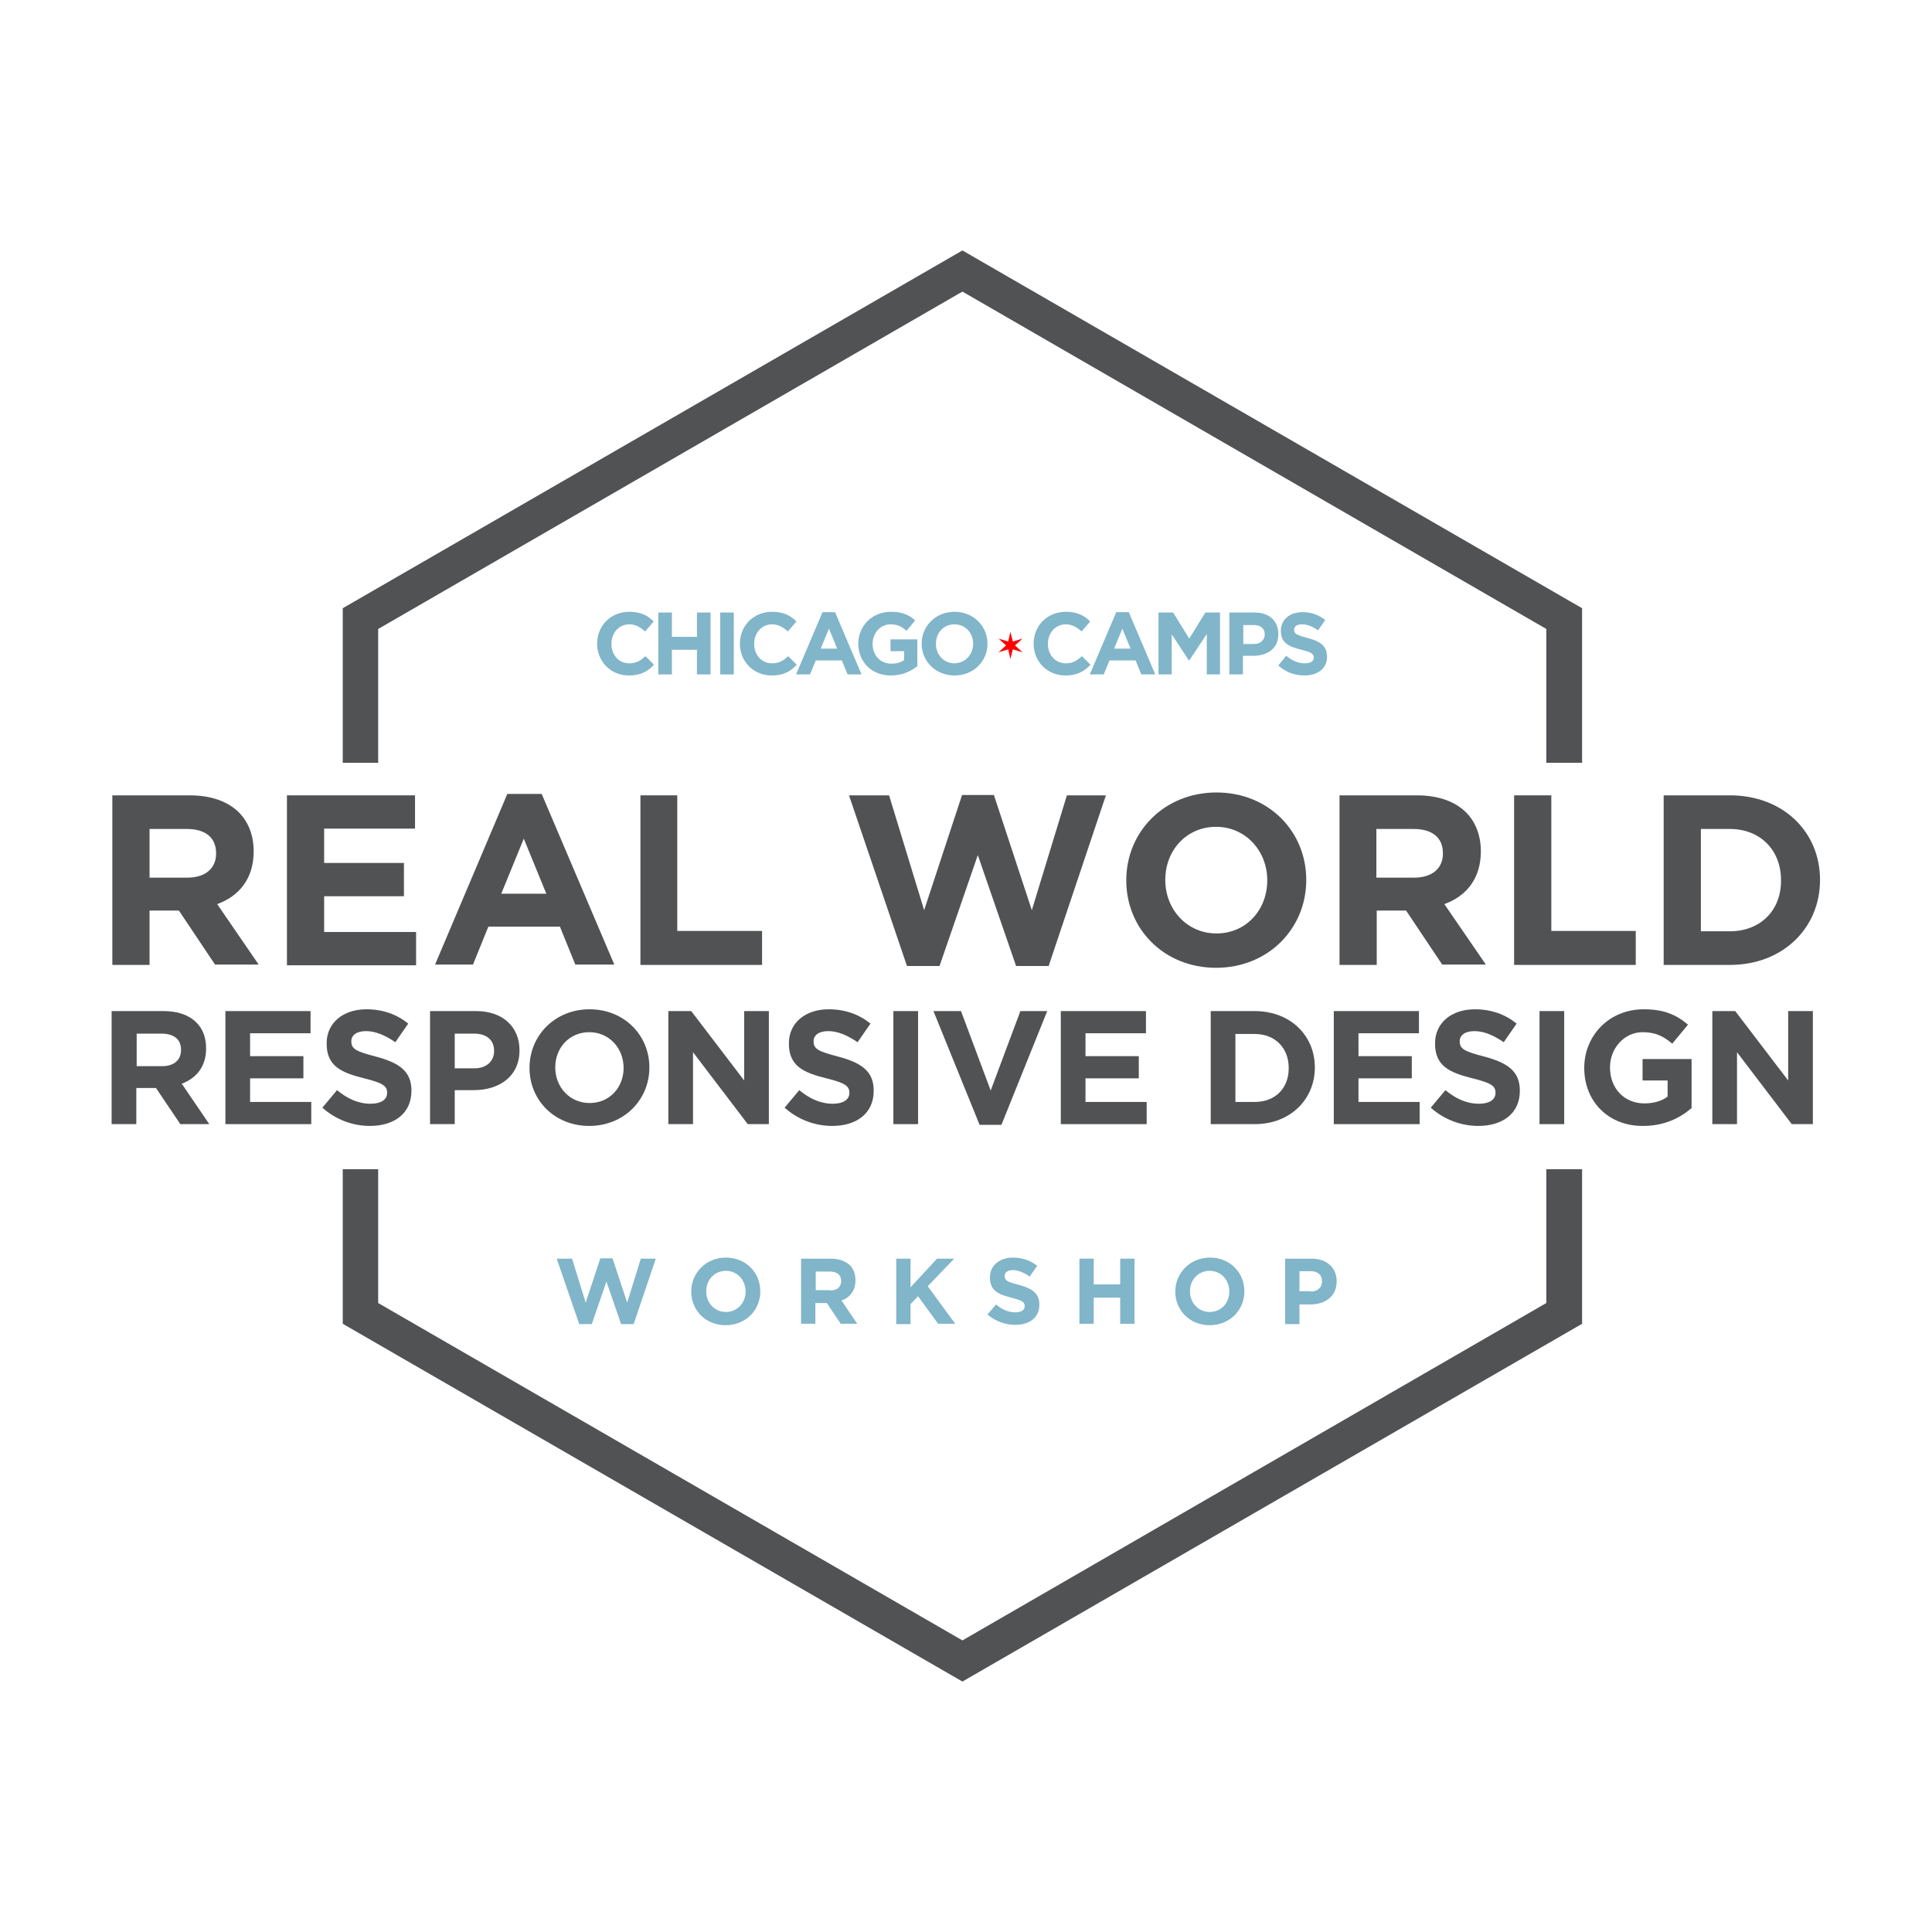
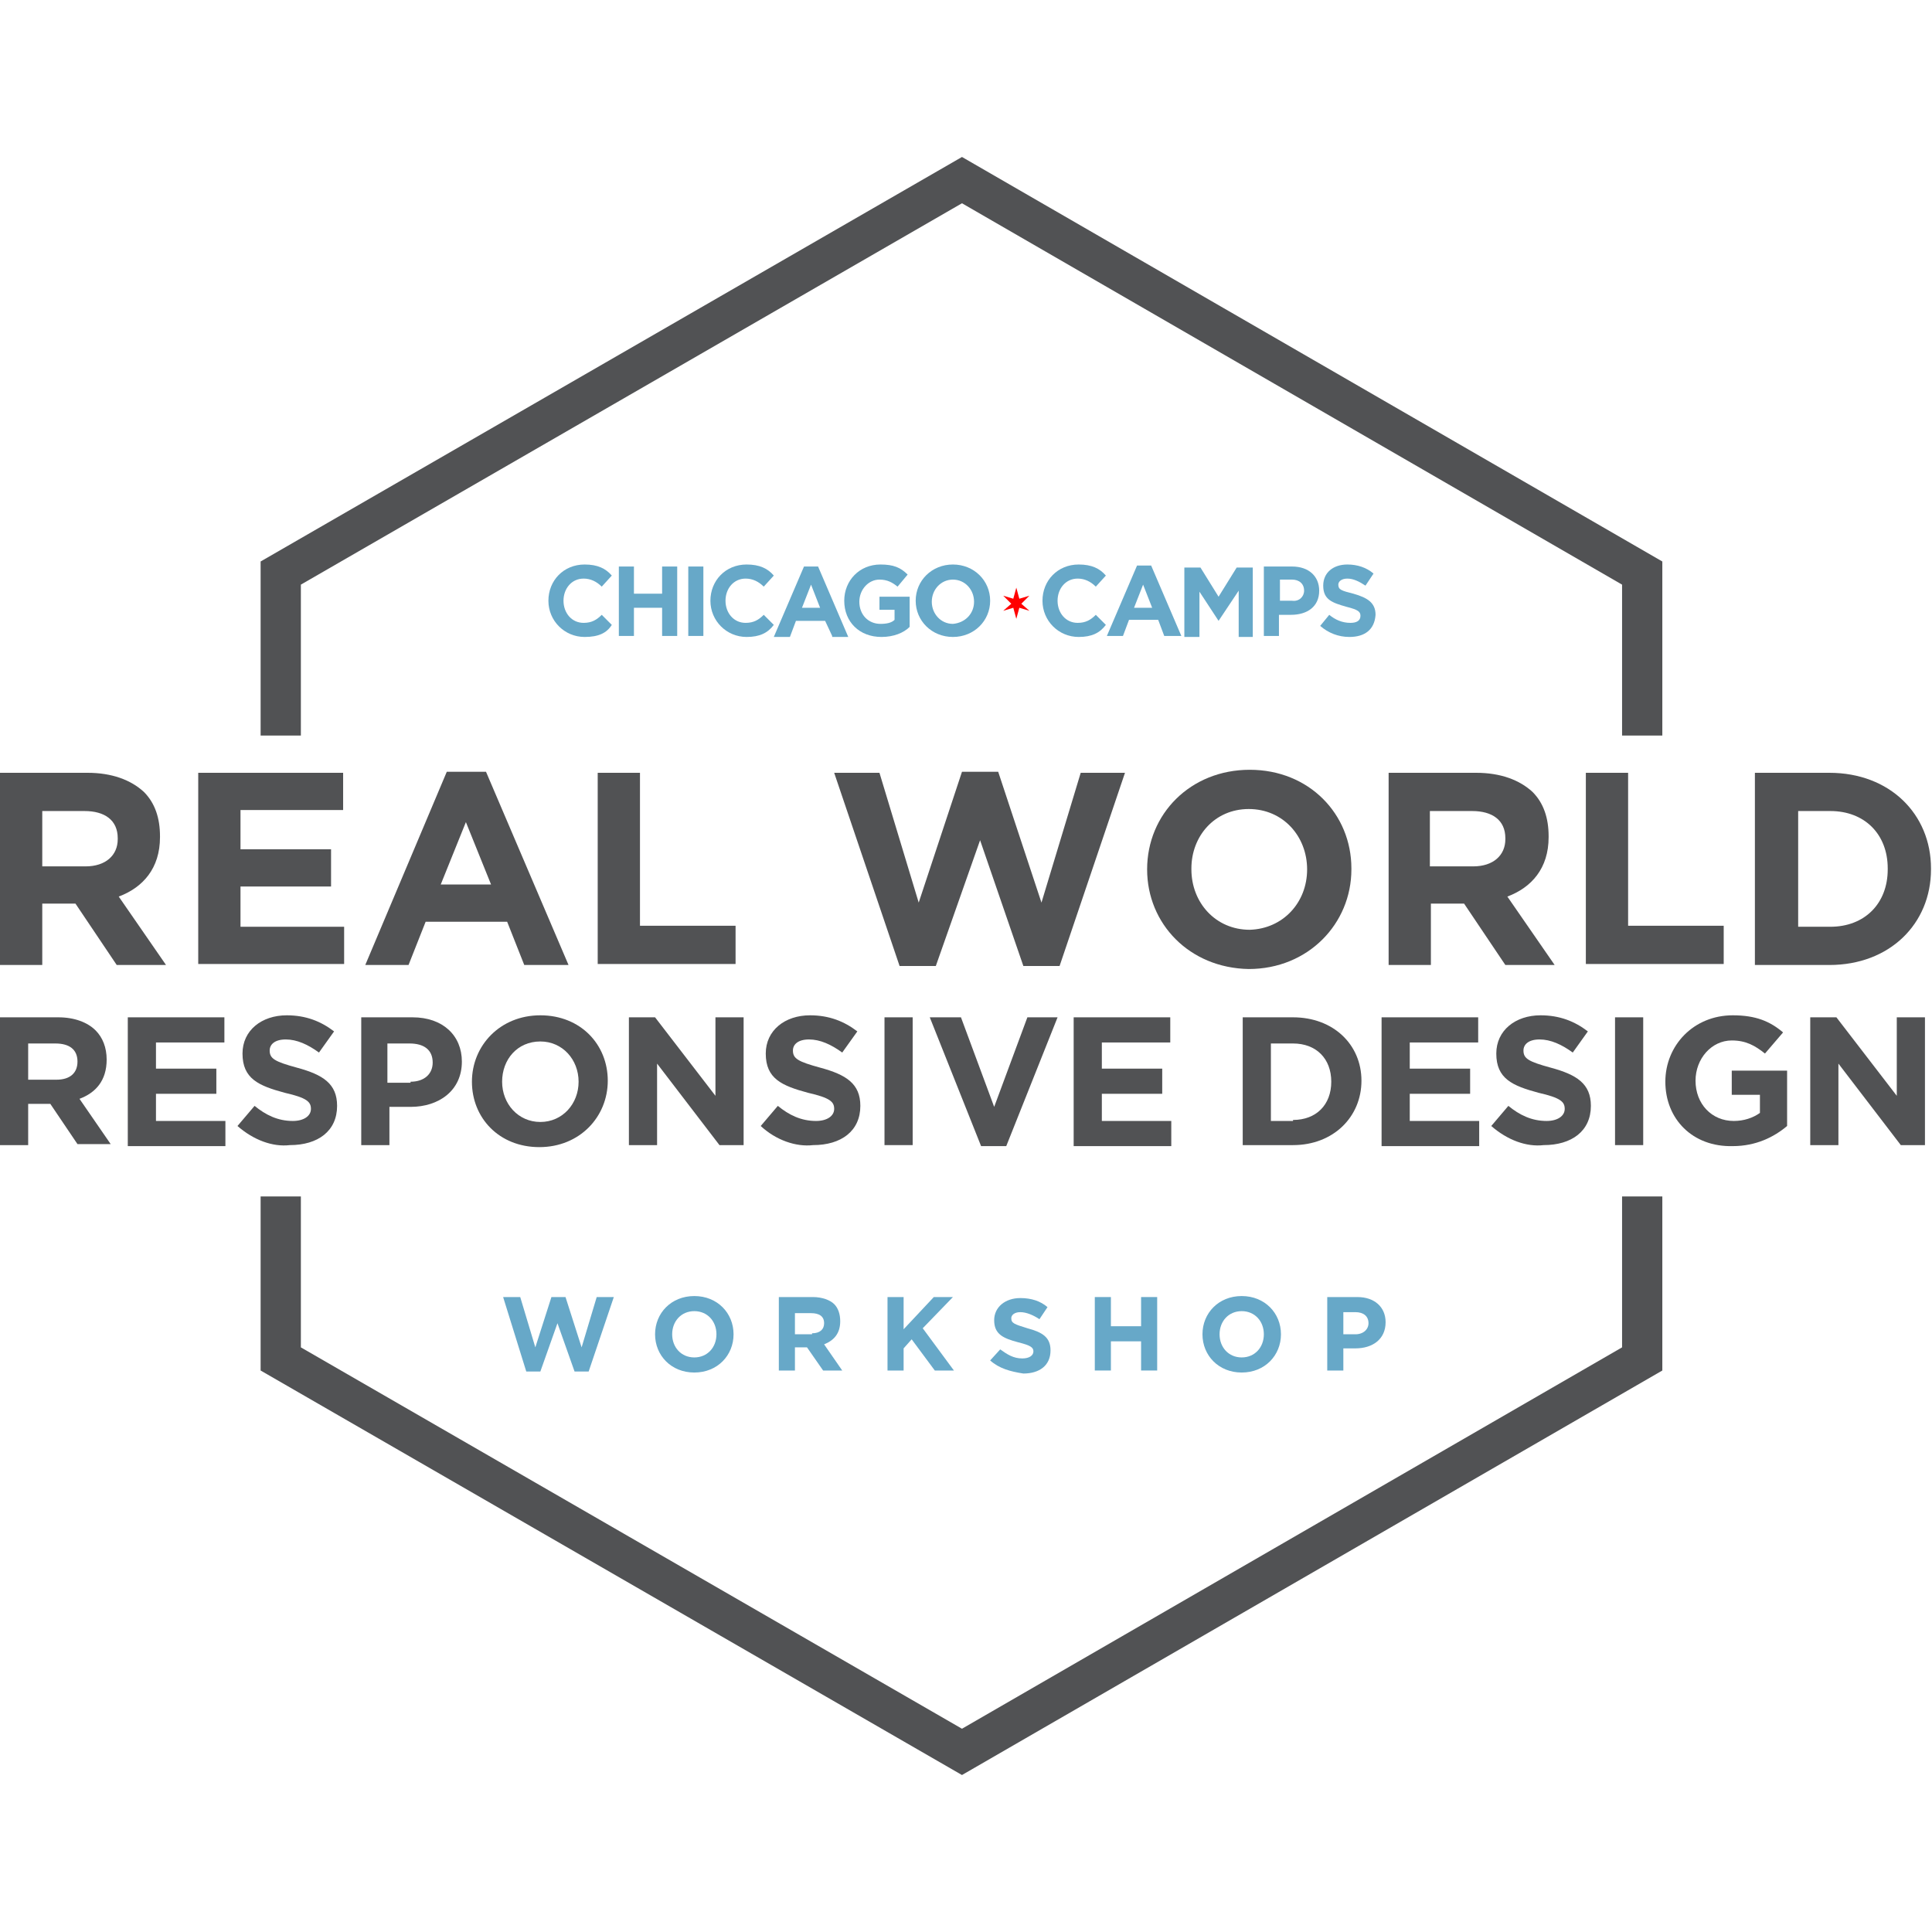
- <svg xmlns="http://www.w3.org/2000/svg" version="1.1" id="Layer_1" x="0px" y="0px" viewBox="0 0 540 540" enable-background="new 0 0 540 540" xml:space="preserve">
+ <svg xmlns="http://www.w3.org/2000/svg" version="1.1" id="Layer_1" x="0px" y="0px" viewBox="0 0 192 192" enable-background="new 0 0 192 192" xml:space="preserve">
+   <path fill="#67A8C8" d="M50,128.9h1.7l1.5,5l1.6-5h1.4l1.6,5l1.5-5h1.7l-2.5,7.4h-1.4l-1.7-4.8l-1.7,4.8h-1.4L50,128.9z" />
+   <path fill="#67A8C8" d="M65.1,132.6L65.1,132.6c0-2.1,1.6-3.8,3.9-3.8s3.9,1.7,3.9,3.8v0c0,2.1-1.6,3.8-3.9,3.8  S65.1,134.7,65.1,132.6z M71.2,132.6L71.2,132.6c0-1.3-0.9-2.3-2.2-2.3s-2.2,1-2.2,2.3v0c0,1.3,0.9,2.3,2.2,2.3  C70.3,134.9,71.2,133.9,71.2,132.6z" />
+   <path fill="#67A8C8" d="M77.5,128.9h3.3c0.9,0,1.7,0.3,2.1,0.7c0.4,0.4,0.6,1,0.6,1.7v0c0,1.2-0.6,1.9-1.6,2.3l1.8,2.6h-1.9  l-1.6-2.3h0h-1.2v2.3h-1.6V128.9z M80.7,132.5c0.8,0,1.2-0.4,1.2-1v0c0-0.7-0.5-1-1.3-1h-1.6v2.1H80.7z" />
+   <path fill="#67A8C8" d="M88.2,128.9h1.6v3.2l3-3.2h1.9l-3,3.1l3.1,4.2h-1.9l-2.3-3.1l-0.8,0.9v2.2h-1.6V128.9z" />
+   <path fill="#67A8C8" d="M98.4,135.2l1-1.1c0.7,0.5,1.3,0.9,2.2,0.9c0.7,0,1.1-0.3,1.1-0.7v0c0-0.4-0.3-0.6-1.5-0.9  c-1.5-0.4-2.4-0.8-2.4-2.2v0c0-1.3,1.1-2.2,2.6-2.2c1.1,0,2,0.3,2.7,0.9l-0.8,1.2c-0.6-0.4-1.3-0.7-1.9-0.7s-0.9,0.3-0.9,0.6v0  c0,0.5,0.3,0.6,1.6,1c1.5,0.4,2.3,0.9,2.3,2.2v0c0,1.5-1.1,2.3-2.7,2.3C100.4,136.3,99.3,136,98.4,135.2z" />
+   <path fill="#67A8C8" d="M108.8,128.9h1.6v2.9h3v-2.9h1.6v7.3h-1.6v-2.9h-3v2.9h-1.6V128.9z" />
+   <path fill="#67A8C8" d="M119.5,132.6L119.5,132.6c0-2.1,1.6-3.8,3.9-3.8s3.9,1.7,3.9,3.8v0c0,2.1-1.6,3.8-3.9,3.8  S119.5,134.7,119.5,132.6z M125.6,132.6L125.6,132.6c0-1.3-0.9-2.3-2.2-2.3c-1.3,0-2.2,1-2.2,2.3v0c0,1.3,0.9,2.3,2.2,2.3  C124.7,134.9,125.6,133.9,125.6,132.6z" />
+   <path fill="#67A8C8" d="M131.9,128.9h3c1.7,0,2.8,1,2.8,2.5v0c0,1.7-1.3,2.6-3,2.6h-1.2v2.2h-1.6V128.9z M134.7,132.6  c0.8,0,1.3-0.5,1.3-1.1v0c0-0.7-0.5-1.1-1.3-1.1h-1.2v2.2H134.7z" />
+   <path fill="#515254" d="M0,76.8h8.7c2.4,0,4.3,0.7,5.6,1.9c1.1,1.1,1.6,2.6,1.6,4.4v0.1c0,3.1-1.7,5-4.1,5.9l4.7,6.8h-4.9l-4.1-6.1  H7.5H4.2v6.1H0V76.8z M8.5,86.1c2,0,3.2-1.1,3.2-2.7v-0.1c0-1.8-1.3-2.7-3.3-2.7H4.2v5.5H8.5z" />
+   <path fill="#515254" d="M19.7,76.8h14.4v3.7H23.9v3.9h9v3.7h-9v4h10.3v3.7H19.7V76.8z" />
+   <path fill="#515254" d="M44.4,76.7h3.9l8.2,19.2h-4.4l-1.7-4.3h-8.1l-1.7,4.3h-4.3L44.4,76.7z M48.8,87.9l-2.5-6.2l-2.5,6.2H48.8z" />
+   <path fill="#515254" d="M59.4,76.8h4.2v15.2h9.5v3.8H59.4V76.8z" />
+   <path fill="#515254" d="M82.9,76.8h4.5l3.9,12.9l4.3-13h3.6l4.3,13l3.9-12.9h4.4L105.3,96h-3.6l-4.3-12.5L93,96h-3.6L82.9,76.8z" />
+   <path fill="#515254" d="M114,86.4L114,86.4c0-5.5,4.3-9.9,10.2-9.9c5.9,0,10.1,4.4,10.1,9.8v0.1c0,5.4-4.3,9.9-10.2,9.9  C118.2,96.2,114,91.8,114,86.4z M129.9,86.4L129.9,86.4c0-3.3-2.4-6-5.8-6s-5.7,2.7-5.7,5.9v0.1c0,3.3,2.4,6,5.8,6  C127.5,92.3,129.9,89.7,129.9,86.4z" />
+   <path fill="#515254" d="M138,76.8h8.7c2.4,0,4.3,0.7,5.6,1.9c1.1,1.1,1.6,2.6,1.6,4.4v0.1c0,3.1-1.7,5-4.1,5.9l4.7,6.8h-4.9  l-4.1-6.1h-0.1h-3.2v6.1H138V76.8z M146.4,86.1c2,0,3.2-1.1,3.2-2.7v-0.1c0-1.8-1.3-2.7-3.3-2.7h-4.2v5.5H146.4z" />
+   <path fill="#515254" d="M157.6,76.8h4.2v15.2h9.5v3.8h-13.7V76.8z" />
+   <path fill="#515254" d="M174.4,76.8h7.4c6,0,10.1,4.1,10.1,9.5v0.1c0,5.4-4.1,9.5-10.1,9.5h-7.4V76.8z M181.9,92.1  c3.4,0,5.7-2.3,5.7-5.7v-0.1c0-3.4-2.3-5.7-5.7-5.7h-3.2v11.5H181.9z" />
+   <path fill="#515254" d="M0,101.1h5.8c1.6,0,2.9,0.5,3.7,1.3c0.7,0.7,1.1,1.7,1.1,2.9v0c0,2.1-1.1,3.3-2.7,3.9l3.1,4.5H7.7L5,109.7h0  H2.8v4.1H0V101.1z M5.6,107.3c1.4,0,2.1-0.7,2.1-1.8v0c0-1.2-0.8-1.8-2.2-1.8H2.8v3.6H5.6z" />
+   <path fill="#515254" d="M12.7,101.1h9.6v2.5h-6.8v2.6h6v2.5h-6v2.7h6.9v2.5h-9.7V101.1z" />
+   <path fill="#515254" d="M23.6,111.9l1.7-2c1.1,0.9,2.3,1.5,3.8,1.5c1.1,0,1.8-0.5,1.8-1.2v0c0-0.7-0.4-1.1-2.6-1.6  c-2.6-0.7-4.2-1.4-4.2-3.9v0c0-2.3,1.9-3.8,4.4-3.8c1.9,0,3.4,0.6,4.7,1.6l-1.5,2.1c-1.1-0.8-2.2-1.3-3.3-1.3s-1.6,0.5-1.6,1.1v0  c0,0.8,0.5,1.1,2.7,1.7c2.6,0.7,4,1.6,4,3.8v0c0,2.5-1.9,3.9-4.7,3.9C27.1,114,25.2,113.3,23.6,111.9z" />
+   <path fill="#515254" d="M35.8,101.1h5.2c3,0,4.9,1.8,4.9,4.4v0c0,2.9-2.3,4.5-5.1,4.5h-2.1v3.8h-2.8V101.1z M40.8,107.5  c1.4,0,2.2-0.8,2.2-1.9v0c0-1.3-0.9-1.9-2.3-1.9h-2.2v3.9H40.8z" />
+   <path fill="#515254" d="M46.9,107.5L46.9,107.5c0-3.6,2.8-6.6,6.8-6.6s6.7,2.9,6.7,6.5v0c0,3.6-2.8,6.6-6.8,6.6  S46.9,111.1,46.9,107.5z M57.5,107.5L57.5,107.5c0-2.2-1.6-4-3.8-4c-2.3,0-3.8,1.8-3.8,4v0c0,2.2,1.6,4,3.8,4S57.5,109.7,57.5,107.5  z" />
+   <path fill="#515254" d="M62.5,101.1h2.6l6,7.8v-7.8h2.8v12.7h-2.4l-6.2-8.1v8.1h-2.8V101.1z" />
+   <path fill="#515254" d="M75.6,111.9l1.7-2c1.1,0.9,2.3,1.5,3.8,1.5c1.1,0,1.8-0.5,1.8-1.2v0c0-0.7-0.4-1.1-2.6-1.6  c-2.6-0.7-4.2-1.4-4.2-3.9v0c0-2.3,1.9-3.8,4.4-3.8c1.9,0,3.4,0.6,4.7,1.6l-1.5,2.1c-1.1-0.8-2.2-1.3-3.3-1.3  c-1.1,0-1.6,0.5-1.6,1.1v0c0,0.8,0.5,1.1,2.7,1.7c2.6,0.7,4,1.6,4,3.8v0c0,2.5-1.9,3.9-4.7,3.9C79.1,114,77.1,113.3,75.6,111.9z" />
+   <path fill="#515254" d="M87.9,101.1h2.8v12.7h-2.8V101.1z" />
+   <path fill="#515254" d="M92.4,101.1h3.1l3.3,8.9l3.3-8.9h3l-5.1,12.8h-2.5L92.4,101.1z" />
+   <path fill="#515254" d="M106.7,101.1h9.6v2.5h-6.8v2.6h6v2.5h-6v2.7h6.9v2.5h-9.7V101.1z" />
+   <path fill="#515254" d="M123.5,101.1h5c4,0,6.8,2.7,6.8,6.3v0c0,3.6-2.8,6.4-6.8,6.4h-5V101.1z M128.5,111.3c2.3,0,3.8-1.5,3.8-3.8  v0c0-2.3-1.5-3.8-3.8-3.8h-2.2v7.7H128.5z" />
+   <path fill="#515254" d="M137.3,101.1h9.6v2.5h-6.8v2.6h6v2.5h-6v2.7h6.9v2.5h-9.7V101.1z" />
+   <path fill="#515254" d="M148.2,111.9l1.7-2c1.1,0.9,2.3,1.5,3.8,1.5c1.1,0,1.8-0.5,1.8-1.2v0c0-0.7-0.4-1.1-2.6-1.6  c-2.6-0.7-4.2-1.4-4.2-3.9v0c0-2.3,1.9-3.8,4.4-3.8c1.9,0,3.4,0.6,4.7,1.6l-1.5,2.1c-1.1-0.8-2.2-1.3-3.3-1.3  c-1.1,0-1.6,0.5-1.6,1.1v0c0,0.8,0.5,1.1,2.7,1.7c2.6,0.7,4,1.6,4,3.8v0c0,2.5-1.9,3.9-4.7,3.9C151.7,114,149.8,113.3,148.2,111.9z" />
+   <path fill="#515254" d="M160.5,101.1h2.8v12.7h-2.8V101.1z" />
+   <path fill="#515254" d="M165.5,107.5L165.5,107.5c0-3.6,2.8-6.6,6.7-6.6c2.3,0,3.7,0.6,5,1.7l-1.8,2.1c-1-0.8-1.9-1.3-3.3-1.3  c-2,0-3.6,1.8-3.6,4v0c0,2.3,1.6,4,3.8,4c1,0,1.9-0.3,2.6-0.8v-1.8h-2.8v-2.4h5.5v5.5c-1.3,1.1-3.1,2-5.4,2  C168.2,114,165.5,111.2,165.5,107.5z" />
+   <path fill="#515254" d="M179.9,101.1h2.6l6,7.8v-7.8h2.8v12.7h-2.4l-6.2-8.1v8.1h-2.8V101.1z" />
  <g>
-     <rect fill="none" width="540" height="540" />
-     <g>
-       <g>
-         <path fill="#81B5C9" d="M155.6,351.8h4.3l3.8,12.3l4.1-12.4h3.4l4.1,12.4l3.8-12.3h4.2l-6.2,18.3h-3.5l-4.1-11.9l-4.1,11.9h-3.5     L155.6,351.8z" />
-         <path fill="#81B5C9" d="M193.2,361L193.2,361c0-5.2,4.1-9.5,9.7-9.5s9.6,4.2,9.6,9.4v0.1c0,5.2-4.1,9.4-9.7,9.4     S193.2,366.2,193.2,361z M208.4,361L208.4,361c0-3.2-2.3-5.8-5.5-5.8s-5.5,2.5-5.5,5.7v0.1c0,3.1,2.3,5.7,5.5,5.7     C206.1,366.7,208.4,364.1,208.4,361z" />
-         <path fill="#81B5C9" d="M223.9,351.8h8.3c2.3,0,4.1,0.7,5.3,1.8c1,1,1.6,2.4,1.6,4.2v0.1c0,2.9-1.6,4.8-3.9,5.6l4.4,6.5H235     l-3.9-5.8H231h-3.1v5.8h-4V351.8z M232,360.7c2,0,3.1-1,3.1-2.6v-0.1c0-1.7-1.2-2.6-3.1-2.6h-4v5.2H232z" />
-         <path fill="#81B5C9" d="M250.5,351.8h4v8l7.4-8h4.8l-7.4,7.7l7.7,10.5h-4.8l-5.6-7.7l-2.1,2.2v5.6h-4V351.8z" />
-         <path fill="#81B5C9" d="M276,367.4l2.4-2.8c1.6,1.4,3.4,2.2,5.4,2.2c1.6,0,2.6-0.6,2.6-1.7V365c0-1-0.6-1.5-3.7-2.3     c-3.7-0.9-6-2-6-5.6v-0.1c0-3.3,2.7-5.5,6.4-5.5c2.7,0,4.9,0.8,6.8,2.3l-2.1,3c-1.6-1.1-3.2-1.8-4.7-1.8s-2.3,0.7-2.3,1.6v0.1     c0,1.2,0.8,1.6,3.9,2.4c3.7,1,5.8,2.3,5.8,5.5v0.1c0,3.6-2.8,5.6-6.7,5.6C281,370.3,278.2,369.3,276,367.4z" />
-         <path fill="#81B5C9" d="M301.7,351.8h4v7.2h7.4v-7.2h4v18.2h-4v-7.3h-7.4v7.3h-4V351.8z" />
-         <path fill="#81B5C9" d="M328.5,361L328.5,361c0-5.2,4.1-9.5,9.7-9.5s9.6,4.2,9.6,9.4v0.1c0,5.2-4.1,9.4-9.7,9.4     S328.5,366.2,328.5,361z M343.6,361L343.6,361c0-3.2-2.3-5.8-5.5-5.8c-3.2,0-5.5,2.5-5.5,5.7v0.1c0,3.1,2.3,5.7,5.5,5.7     C341.4,366.7,343.6,364.1,343.6,361z" />
-         <path fill="#81B5C9" d="M359.2,351.8h7.4c4.3,0,7,2.6,7,6.3v0.1c0,4.2-3.3,6.4-7.4,6.4h-3v5.5h-4V351.8z M366.3,361     c2,0,3.2-1.2,3.2-2.8v-0.1c0-1.8-1.2-2.8-3.2-2.8h-3.1v5.6H366.3z" />
-       </g>
-       <g>
-         <path fill="#515254" d="M31.4,222.3H53c6,0,10.7,1.7,13.8,4.8c2.6,2.6,4.1,6.4,4.1,10.8v0.1c0,7.6-4.1,12.5-10.2,14.7l11.6,16.9     H60.1L50,254.5h-0.1h-8.1v15.2H31.4V222.3z M52.4,245.3c5.1,0,8-2.7,8-6.7v-0.1c0-4.5-3.1-6.8-8.2-6.8H41.8v13.6H52.4z" />
-         <path fill="#515254" d="M80.2,222.3H116v9.3H90.6v9.6h22.3v9.3H90.6v10h25.7v9.3H80.2V222.3z" />
-         <path fill="#515254" d="M141.8,221.9h9.6l20.3,47.7h-10.9l-4.3-10.6h-20l-4.3,10.6h-10.6L141.8,221.9z M152.7,249.8l-6.3-15.4     l-6.3,15.4H152.7z" />
-         <path fill="#515254" d="M178.9,222.3h10.4v37.9H213v9.5h-34V222.3z" />
-         <path fill="#515254" d="M237.3,222.3h11.2l9.8,32.1l10.6-32.2h8.9l10.6,32.2l9.8-32.1h10.9L293.1,270H284l-10.7-31l-10.7,31h-9.1     L237.3,222.3z" />
-         <path fill="#515254" d="M314.8,246.1V246c0-13.5,10.6-24.5,25.2-24.5c14.6,0,25.1,10.9,25.1,24.4v0.1c0,13.5-10.6,24.5-25.2,24.5     C325.3,270.5,314.8,259.6,314.8,246.1z M354.2,246.1V246c0-8.1-6-14.9-14.3-14.9s-14.2,6.6-14.2,14.8v0.1c0,8.1,6,14.9,14.3,14.9     C348.4,260.9,354.2,254.2,354.2,246.1z" />
-         <path fill="#515254" d="M374.3,222.3H396c6,0,10.7,1.7,13.8,4.8c2.6,2.6,4.1,6.4,4.1,10.8v0.1c0,7.6-4.1,12.5-10.2,14.7     l11.6,16.9h-12.2L393,254.5h-0.1h-8.1v15.2h-10.4V222.3z M395.3,245.3c5.1,0,8-2.7,8-6.7v-0.1c0-4.5-3.1-6.8-8.2-6.8h-10.4v13.6     H395.3z" />
-         <path fill="#515254" d="M423.2,222.3h10.4v37.9h23.6v9.5h-34V222.3z" />
-         <path fill="#515254" d="M465,222.3h18.5c14.9,0,25.2,10.2,25.2,23.6v0.1c0,13.3-10.3,23.7-25.2,23.7H465V222.3z M483.5,260.3     c8.5,0,14.3-5.8,14.3-14.1V246c0-8.4-5.8-14.3-14.3-14.3h-8.1v28.6H483.5z" />
-         <path fill="#515254" d="M31.3,282.6h14.4c4,0,7.1,1.1,9.2,3.2c1.8,1.8,2.7,4.2,2.7,7.2v0.1c0,5.1-2.8,8.3-6.8,9.8l7.7,11.3h-8.1     l-6.8-10.1h-0.1h-5.4v10.1h-6.9V282.6z M45.3,298c3.4,0,5.3-1.8,5.3-4.5v-0.1c0-3-2.1-4.5-5.5-4.5h-6.9v9.1H45.3z" />
-         <path fill="#515254" d="M63,282.6h23.8v6.2H69.9v6.4h14.9v6.2H69.9v6.6H87v6.2H63V282.6z" />
-         <path fill="#515254" d="M90.1,309.6l4.1-4.9c2.8,2.3,5.8,3.8,9.4,3.8c2.8,0,4.6-1.1,4.6-3v-0.1c0-1.8-1.1-2.7-6.4-4     c-6.4-1.6-10.5-3.4-10.5-9.7v-0.1c0-5.7,4.6-9.5,11.1-9.5c4.6,0,8.5,1.4,11.7,4l-3.6,5.2c-2.8-1.9-5.5-3.1-8.2-3.1     s-4.1,1.2-4.1,2.8v0.1c0,2.1,1.4,2.8,6.8,4.2c6.4,1.7,10,4,10,9.5v0.1c0,6.3-4.8,9.8-11.6,9.8C98.7,314.7,93.9,313,90.1,309.6z" />
-         <path fill="#515254" d="M120.2,282.6h12.9c7.5,0,12.1,4.5,12.1,10.9v0.1c0,7.3-5.7,11.1-12.8,11.1h-5.3v9.5h-6.9V282.6z      M132.6,298.6c3.5,0,5.5-2.1,5.5-4.8v-0.1c0-3.1-2.2-4.8-5.6-4.8h-5.4v9.7H132.6z" />
-         <path fill="#515254" d="M148,298.5L148,298.5c0-9.1,7.1-16.4,16.8-16.4s16.7,7.3,16.7,16.2v0.1c0,9-7.1,16.3-16.8,16.3     S148,307.5,148,298.5z M174.3,298.5L174.3,298.5c0-5.5-4-10-9.6-10c-5.6,0-9.5,4.4-9.5,9.8v0.1c0,5.4,4,9.9,9.6,9.9     S174.3,303.9,174.3,298.5z" />
-         <path fill="#515254" d="M186.8,282.6h6.4l14.8,19.4v-19.4h6.9v31.6H209l-15.3-20.1v20.1h-6.9V282.6z" />
-         <path fill="#515254" d="M219.3,309.6l4.1-4.9c2.8,2.3,5.8,3.8,9.4,3.8c2.8,0,4.6-1.1,4.6-3v-0.1c0-1.8-1.1-2.7-6.4-4     c-6.4-1.6-10.5-3.4-10.5-9.7v-0.1c0-5.7,4.6-9.5,11.1-9.5c4.6,0,8.5,1.4,11.7,4l-3.6,5.2c-2.8-1.9-5.5-3.1-8.2-3.1     s-4.1,1.2-4.1,2.8v0.1c0,2.1,1.4,2.8,6.8,4.2c6.4,1.7,10,4,10,9.5v0.1c0,6.3-4.8,9.8-11.6,9.8C227.9,314.7,223.1,313,219.3,309.6     z" />
-         <path fill="#515254" d="M249.7,282.6h6.9v31.6h-6.9V282.6z" />
-         <path fill="#515254" d="M260.9,282.6h7.7l8.3,22.2l8.3-22.2h7.5l-12.8,31.8h-6.1L260.9,282.6z" />
-         <path fill="#515254" d="M296.5,282.6h23.8v6.2h-16.9v6.4h14.9v6.2h-14.9v6.6h17.1v6.2h-24V282.6z" />
-         <path fill="#515254" d="M338.4,282.6h12.3c9.9,0,16.8,6.8,16.8,15.7v0.1c0,8.9-6.9,15.8-16.8,15.8h-12.3V282.6z M350.7,308     c5.7,0,9.5-3.8,9.5-9.4v-0.1c0-5.6-3.8-9.5-9.5-9.5h-5.4v19H350.7z" />
-         <path fill="#515254" d="M372.8,282.6h23.8v6.2h-16.9v6.4h14.9v6.2h-14.9v6.6h17.1v6.2h-24V282.6z" />
-         <path fill="#515254" d="M399.9,309.6l4.1-4.9c2.8,2.3,5.8,3.8,9.4,3.8c2.8,0,4.6-1.1,4.6-3v-0.1c0-1.8-1.1-2.7-6.4-4     c-6.4-1.6-10.5-3.4-10.5-9.7v-0.1c0-5.7,4.6-9.5,11.1-9.5c4.6,0,8.5,1.4,11.7,4l-3.6,5.2c-2.8-1.9-5.5-3.1-8.2-3.1     s-4.1,1.2-4.1,2.8v0.1c0,2.1,1.4,2.8,6.8,4.2c6.4,1.7,10,4,10,9.5v0.1c0,6.3-4.8,9.8-11.6,9.8C408.5,314.7,403.7,313,399.9,309.6     z" />
-         <path fill="#515254" d="M430.3,282.6h6.9v31.6h-6.9V282.6z" />
-         <path fill="#515254" d="M442.8,298.5L442.8,298.5c0-9.1,7-16.4,16.6-16.4c5.7,0,9.1,1.5,12.4,4.3l-4.4,5.3     c-2.4-2-4.6-3.2-8.3-3.2c-5.1,0-9.1,4.5-9.1,9.8v0.1c0,5.8,4,10,9.6,10c2.5,0,4.8-0.6,6.5-1.9V302h-7v-6h13.7v13.7     c-3.2,2.8-7.7,5-13.5,5C449.6,314.8,442.8,307.9,442.8,298.5z" />
-         <path fill="#515254" d="M478.6,282.6h6.4l14.8,19.4v-19.4h6.9v31.6h-5.9l-15.3-20.1v20.1h-6.9V282.6z" />
-       </g>
-       <g>
-         <g>
-           <path fill="#81B5C9" d="M175.8,188.8c-5.1,0-8.9-3.9-8.9-8.9v0c0-4.9,3.7-8.9,9-8.9c3.3,0,5.2,1.1,6.8,2.7l-2.4,2.8      c-1.3-1.2-2.7-2-4.4-2c-2.9,0-5,2.4-5,5.4v0.1c0,3,2,5.4,5,5.4c2,0,3.2-0.8,4.5-2l2.4,2.4C181.1,187.6,179.1,188.8,175.8,188.8z      " />
-           <path fill="#81B5C9" d="M194.8,188.5v-6.9h-7v6.9H184v-17.3h3.8v6.8h7v-6.8h3.8v17.3H194.8z" />
-           <path fill="#81B5C9" d="M201.3,188.5v-17.3h3.8v17.3H201.3z" />
-           <path fill="#81B5C9" d="M215.7,188.8c-5.1,0-8.9-3.9-8.9-8.9v0c0-4.9,3.7-8.9,9-8.9c3.3,0,5.2,1.1,6.8,2.7l-2.4,2.8      c-1.3-1.2-2.7-2-4.4-2c-2.9,0-5,2.4-5,5.4v0.1c0,3,2,5.4,5,5.4c2,0,3.2-0.8,4.5-2l2.4,2.4C221,187.6,219.1,188.8,215.7,188.8z" />
-           <path fill="#81B5C9" d="M236.9,188.5l-1.6-3.9H228l-1.6,3.9h-3.9l7.4-17.4h3.5l7.4,17.4H236.9z M231.7,175.7l-2.3,5.6h4.6      L231.7,175.7z" />
-           <path fill="#81B5C9" d="M249,188.8c-5.4,0-9.1-3.8-9.1-8.9v0c0-4.9,3.8-8.9,9.1-8.9c3.1,0,5,0.8,6.8,2.4l-2.4,2.9      c-1.3-1.1-2.5-1.8-4.5-1.8c-2.8,0-5,2.4-5,5.4v0.1c0,3.2,2.2,5.5,5.2,5.5c1.4,0,2.6-0.3,3.6-1v-2.5h-3.8v-3.3h7.5v7.5      C254.6,187.6,252.2,188.8,249,188.8z" />
-           <path fill="#81B5C9" d="M266.8,188.8c-5.3,0-9.2-4-9.2-8.9v0c0-4.9,3.9-8.9,9.2-8.9c5.3,0,9.2,4,9.2,8.9v0.1      C276,184.8,272.1,188.8,266.8,188.8z M272,179.9c0-3-2.2-5.4-5.2-5.4c-3.1,0-5.2,2.4-5.2,5.4v0.1c0,3,2.2,5.4,5.2,5.4      C269.9,185.3,272,182.9,272,179.9L272,179.9z" />
-           <path fill="#81B5C9" d="M297.8,188.8c-5.1,0-8.9-3.9-8.9-8.9v0c0-4.9,3.7-8.9,9-8.9c3.3,0,5.2,1.1,6.8,2.7l-2.4,2.8      c-1.3-1.2-2.7-2-4.4-2c-2.9,0-5,2.4-5,5.4v0.1c0,3,2,5.4,5,5.4c2,0,3.2-0.8,4.5-2l2.4,2.4C303.1,187.6,301.1,188.8,297.8,188.8z      " />
-           <path fill="#81B5C9" d="M319,188.5l-1.6-3.9h-7.3l-1.6,3.9h-3.9l7.4-17.4h3.5l7.4,17.4H319z M313.7,175.7l-2.3,5.6h4.6      L313.7,175.7z" />
-           <path fill="#81B5C9" d="M337.3,188.5v-11.3l-4.9,7.4h-0.1l-4.8-7.3v11.2h-3.7v-17.3h4.1l4.5,7.3l4.5-7.3h4.1v17.3H337.3z" />
-           <path fill="#81B5C9" d="M350.3,183.3h-2.9v5.2h-3.8v-17.3h7.1c4.1,0,6.6,2.4,6.6,6v0.1C357.3,181.3,354.2,183.3,350.3,183.3z       M353.5,177.3c0-1.7-1.2-2.6-3.1-2.6h-2.9v5.3h3C352.4,180,353.5,178.8,353.5,177.3L353.5,177.3z" />
-           <path fill="#81B5C9" d="M364.6,188.8c-2.6,0-5.3-0.9-7.3-2.8l2.2-2.7c1.6,1.3,3.2,2.1,5.2,2.1c1.6,0,2.5-0.6,2.5-1.6v0      c0-1-0.6-1.5-3.5-2.2c-3.5-0.9-5.7-1.9-5.7-5.3v0c0-3.1,2.5-5.2,6-5.2c2.5,0,4.7,0.8,6.4,2.2l-2,2.9c-1.5-1.1-3-1.7-4.5-1.7      c-1.5,0-2.2,0.7-2.2,1.5v0c0,1.1,0.7,1.5,3.7,2.3c3.5,0.9,5.5,2.2,5.5,5.2v0C371,186.8,368.3,188.8,364.6,188.8z" />
-         </g>
-         <polygon fill="#FF0000" points="282.4,176.6 283.1,179.3 285.8,178.5 283.7,180.4 285.8,182.3 283.1,181.5 282.4,184.2      281.8,181.5 279.1,182.3 281.2,180.4 279.1,178.5 281.8,179.3    " />
-       </g>
-       <g>
-         <polygon fill="#515254" points="105.7,213.2 105.7,175.8 269,81.5 432.2,175.8 432.2,213.2 442.2,213.2 442.2,170 269,70      95.8,170 95.8,213.2    " />
-         <polygon fill="#515254" points="432.2,326.8 432.2,364.2 269,458.5 105.7,364.2 105.7,326.8 95.8,326.8 95.8,370 269,470      442.2,370 442.2,326.8    " />
-       </g>
-     </g>
+     <path fill="#67A8C8" d="M58.1,63.3c-2,0-3.6-1.6-3.6-3.6v0c0-2,1.5-3.6,3.6-3.6c1.3,0,2.1,0.4,2.7,1.1l-1,1.1   c-0.5-0.5-1.1-0.8-1.8-0.8c-1.2,0-2,1-2,2.2v0c0,1.2,0.8,2.2,2,2.2c0.8,0,1.3-0.3,1.8-0.8l1,1C60.3,62.9,59.5,63.3,58.1,63.3z" />
+     <path fill="#67A8C8" d="M65.8,63.2v-2.8H63v2.8h-1.5v-6.9H63V59h2.8v-2.7h1.5v6.9H65.8z" />
+     <path fill="#67A8C8" d="M68.4,63.2v-6.9h1.5v6.9H68.4z" />
+     <path fill="#67A8C8" d="M74.2,63.3c-2,0-3.6-1.6-3.6-3.6v0c0-2,1.5-3.6,3.6-3.6c1.3,0,2.1,0.4,2.7,1.1l-1,1.1   c-0.5-0.5-1.1-0.8-1.8-0.8c-1.2,0-2,1-2,2.2v0c0,1.2,0.8,2.2,2,2.2c0.8,0,1.3-0.3,1.8-0.8l1,1C76.3,62.9,75.5,63.3,74.2,63.3z" />
+     <path fill="#67A8C8" d="M82.7,63.2L82,61.7h-2.9l-0.6,1.6h-1.6l3-7h1.4l3,7H82.7z M80.6,58.1l-0.9,2.3h1.8L80.6,58.1z" />
+     <path fill="#67A8C8" d="M87.6,63.3c-2.2,0-3.7-1.5-3.7-3.6v0c0-2,1.5-3.6,3.6-3.6c1.3,0,2,0.3,2.7,1l-1,1.2c-0.5-0.4-1-0.7-1.8-0.7   c-1.1,0-2,1-2,2.2v0c0,1.3,0.9,2.2,2.1,2.2c0.6,0,1.1-0.1,1.4-0.4v-1h-1.5v-1.3h3v3C89.8,62.9,88.8,63.3,87.6,63.3z" />
+     <path fill="#67A8C8" d="M94.7,63.3c-2.1,0-3.7-1.6-3.7-3.6v0c0-2,1.6-3.6,3.7-3.6c2.1,0,3.7,1.6,3.7,3.6v0   C98.4,61.7,96.8,63.3,94.7,63.3z M96.8,59.8c0-1.2-0.9-2.2-2.1-2.2c-1.2,0-2.1,1-2.1,2.2v0c0,1.2,0.9,2.2,2.1,2.2   C95.9,61.9,96.8,61,96.8,59.8L96.8,59.8z" />
+     <path fill="#67A8C8" d="M107.2,63.3c-2,0-3.6-1.6-3.6-3.6v0c0-2,1.5-3.6,3.6-3.6c1.3,0,2.1,0.4,2.7,1.1l-1,1.1   c-0.5-0.5-1.1-0.8-1.8-0.8c-1.2,0-2,1-2,2.2v0c0,1.2,0.8,2.2,2,2.2c0.8,0,1.3-0.3,1.8-0.8l1,1C109.3,62.9,108.5,63.3,107.2,63.3z" />
+     <path fill="#67A8C8" d="M115.7,63.2l-0.6-1.6h-2.9l-0.6,1.6h-1.6l3-7h1.4l3,7H115.7z M113.6,58.1l-0.9,2.3h1.8L113.6,58.1z" />
+     <path fill="#67A8C8" d="M123.1,63.2v-4.5l-2,3h0l-1.9-2.9v4.5h-1.5v-6.9h1.6l1.8,2.9l1.8-2.9h1.6v6.9H123.1z" />
+     <path fill="#67A8C8" d="M128.3,61.1h-1.2v2.1h-1.5v-6.9h2.8c1.7,0,2.7,1,2.7,2.4v0C131.1,60.3,129.9,61.1,128.3,61.1z M129.6,58.7   c0-0.7-0.5-1.1-1.2-1.1h-1.2v2.1h1.2C129.1,59.8,129.6,59.3,129.6,58.7L129.6,58.7z" />
+     <path fill="#67A8C8" d="M134.1,63.3c-1.1,0-2.1-0.4-2.9-1.1l0.9-1.1c0.6,0.5,1.3,0.8,2.1,0.8c0.6,0,1-0.2,1-0.7v0   c0-0.4-0.2-0.6-1.4-0.9c-1.4-0.4-2.3-0.7-2.3-2.1v0c0-1.3,1-2.1,2.4-2.1c1,0,1.9,0.3,2.6,0.9l-0.8,1.2c-0.6-0.4-1.2-0.7-1.8-0.7   c-0.6,0-0.9,0.3-0.9,0.6v0c0,0.5,0.3,0.6,1.5,0.9c1.4,0.4,2.2,0.9,2.2,2.1v0C136.6,62.6,135.6,63.3,134.1,63.3z" />
  </g>
+   <polygon fill="#FF0000" points="101,58.4 101.3,59.5 102.3,59.2 101.5,60 102.3,60.7 101.3,60.4 101,61.5 100.7,60.4 99.7,60.7   100.5,60 99.7,59.2 100.7,59.5 " />
+   <polygon fill="#515254" points="29.9,73.1 29.9,58.1 95.6,20.2 161.2,58.1 161.2,73.1 165.2,73.1 165.2,55.8 95.6,15.6 25.9,55.8   25.9,73.1 " />
+   <polygon fill="#515254" points="161.2,118.9 161.2,133.9 95.6,171.8 29.9,133.9 29.9,118.9 25.9,118.9 25.9,136.2 95.6,176.4   165.2,136.2 165.2,118.9 " />
</svg>
